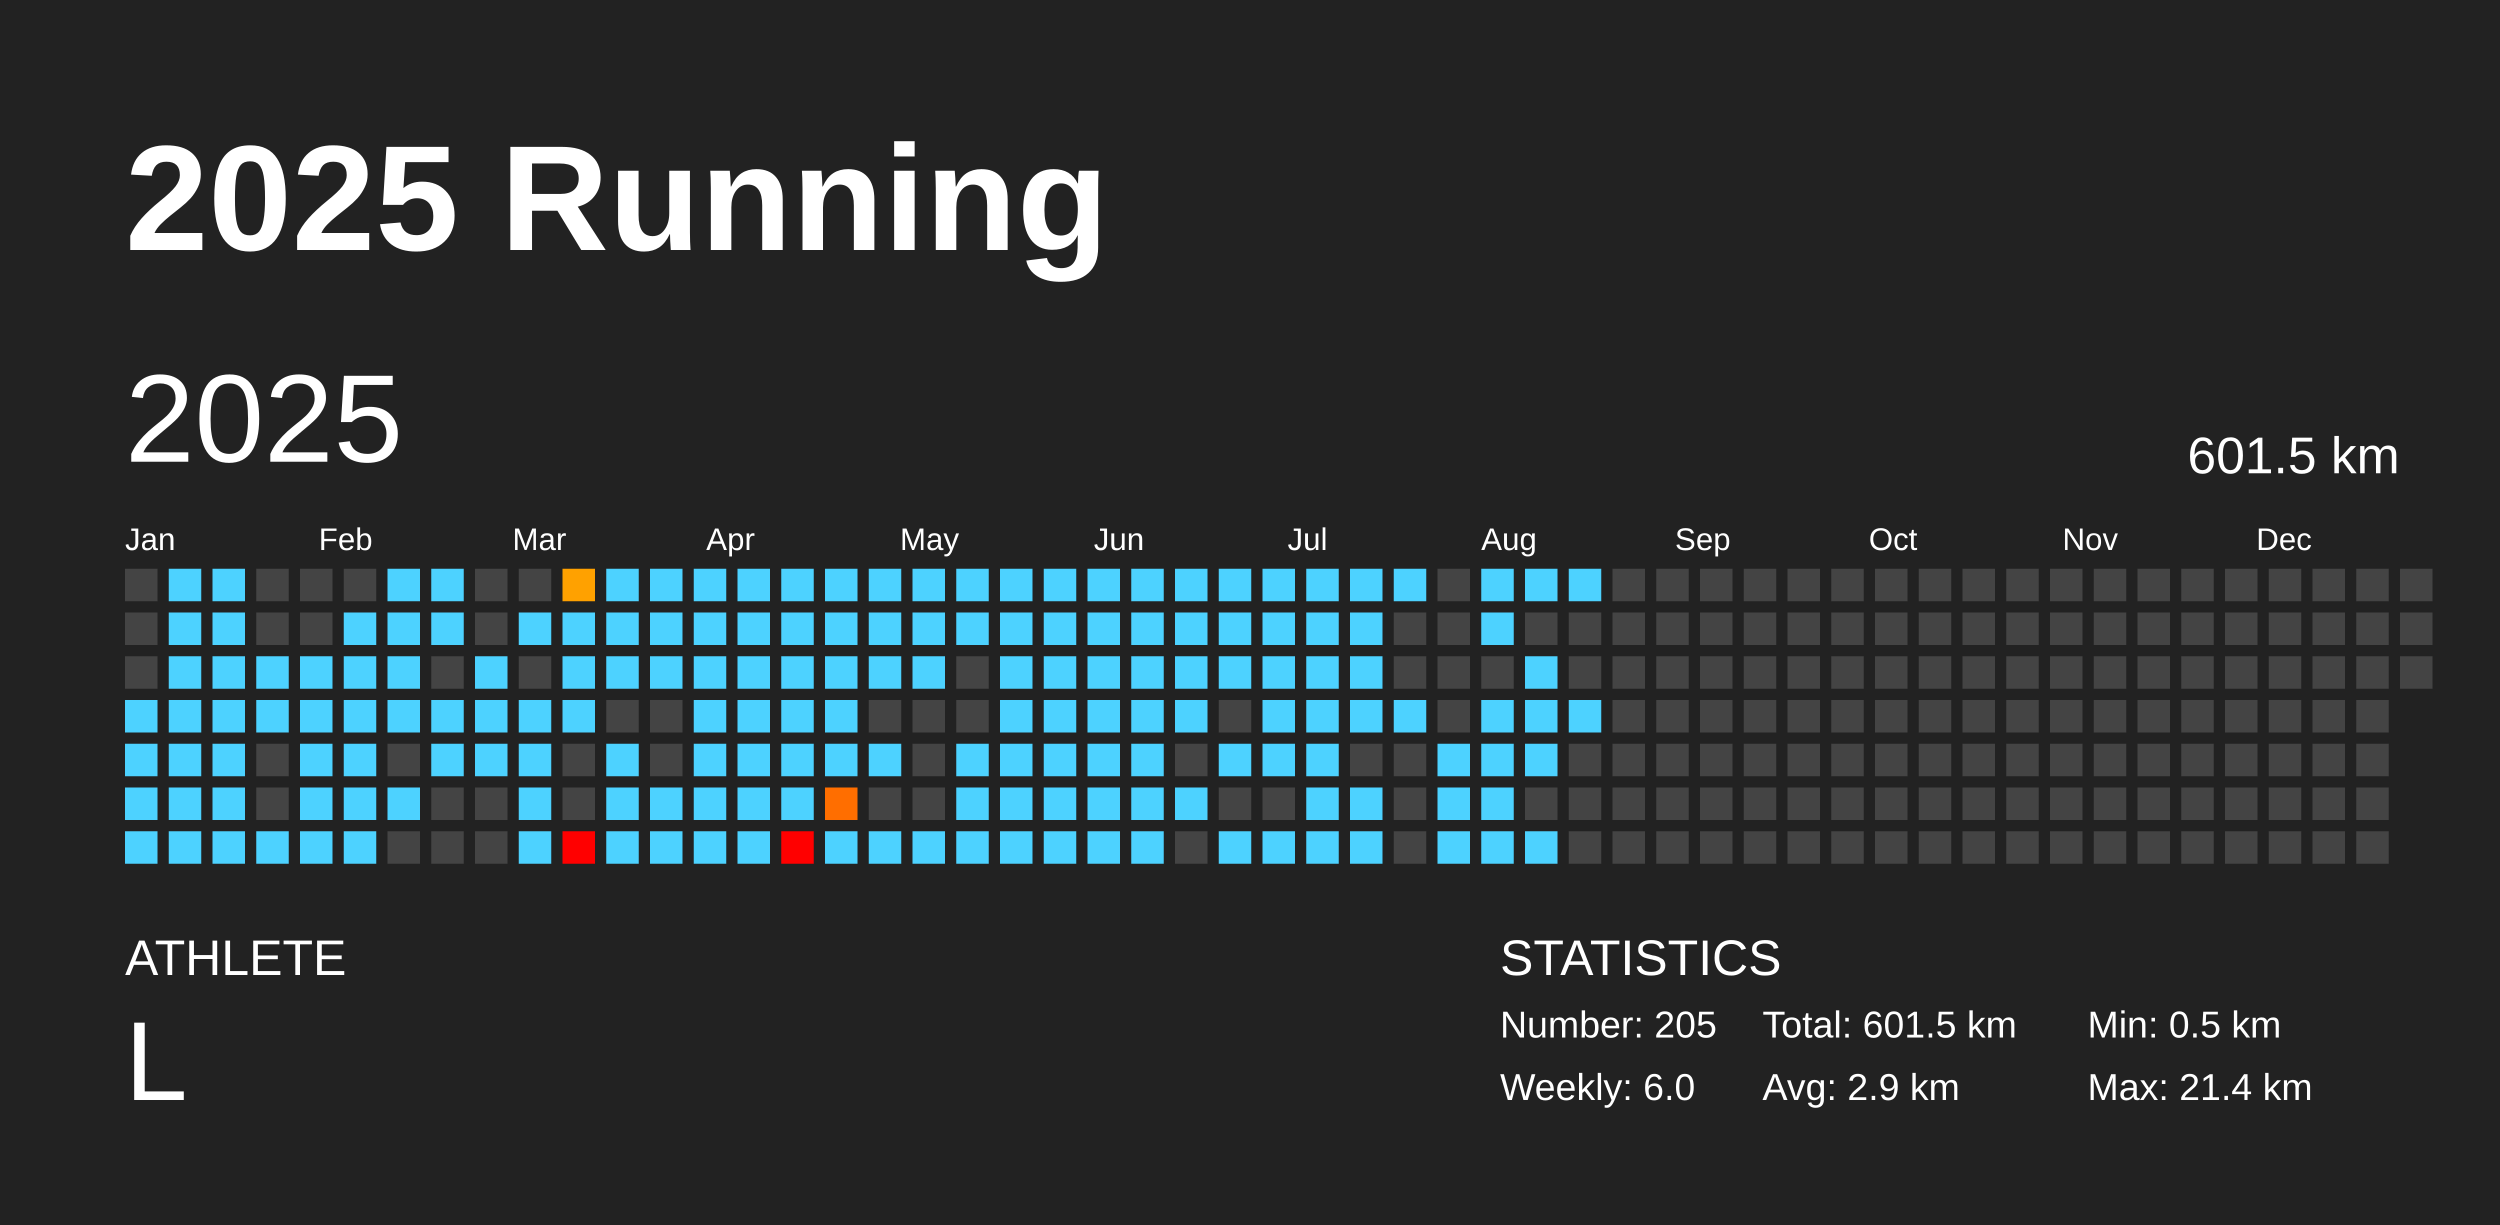
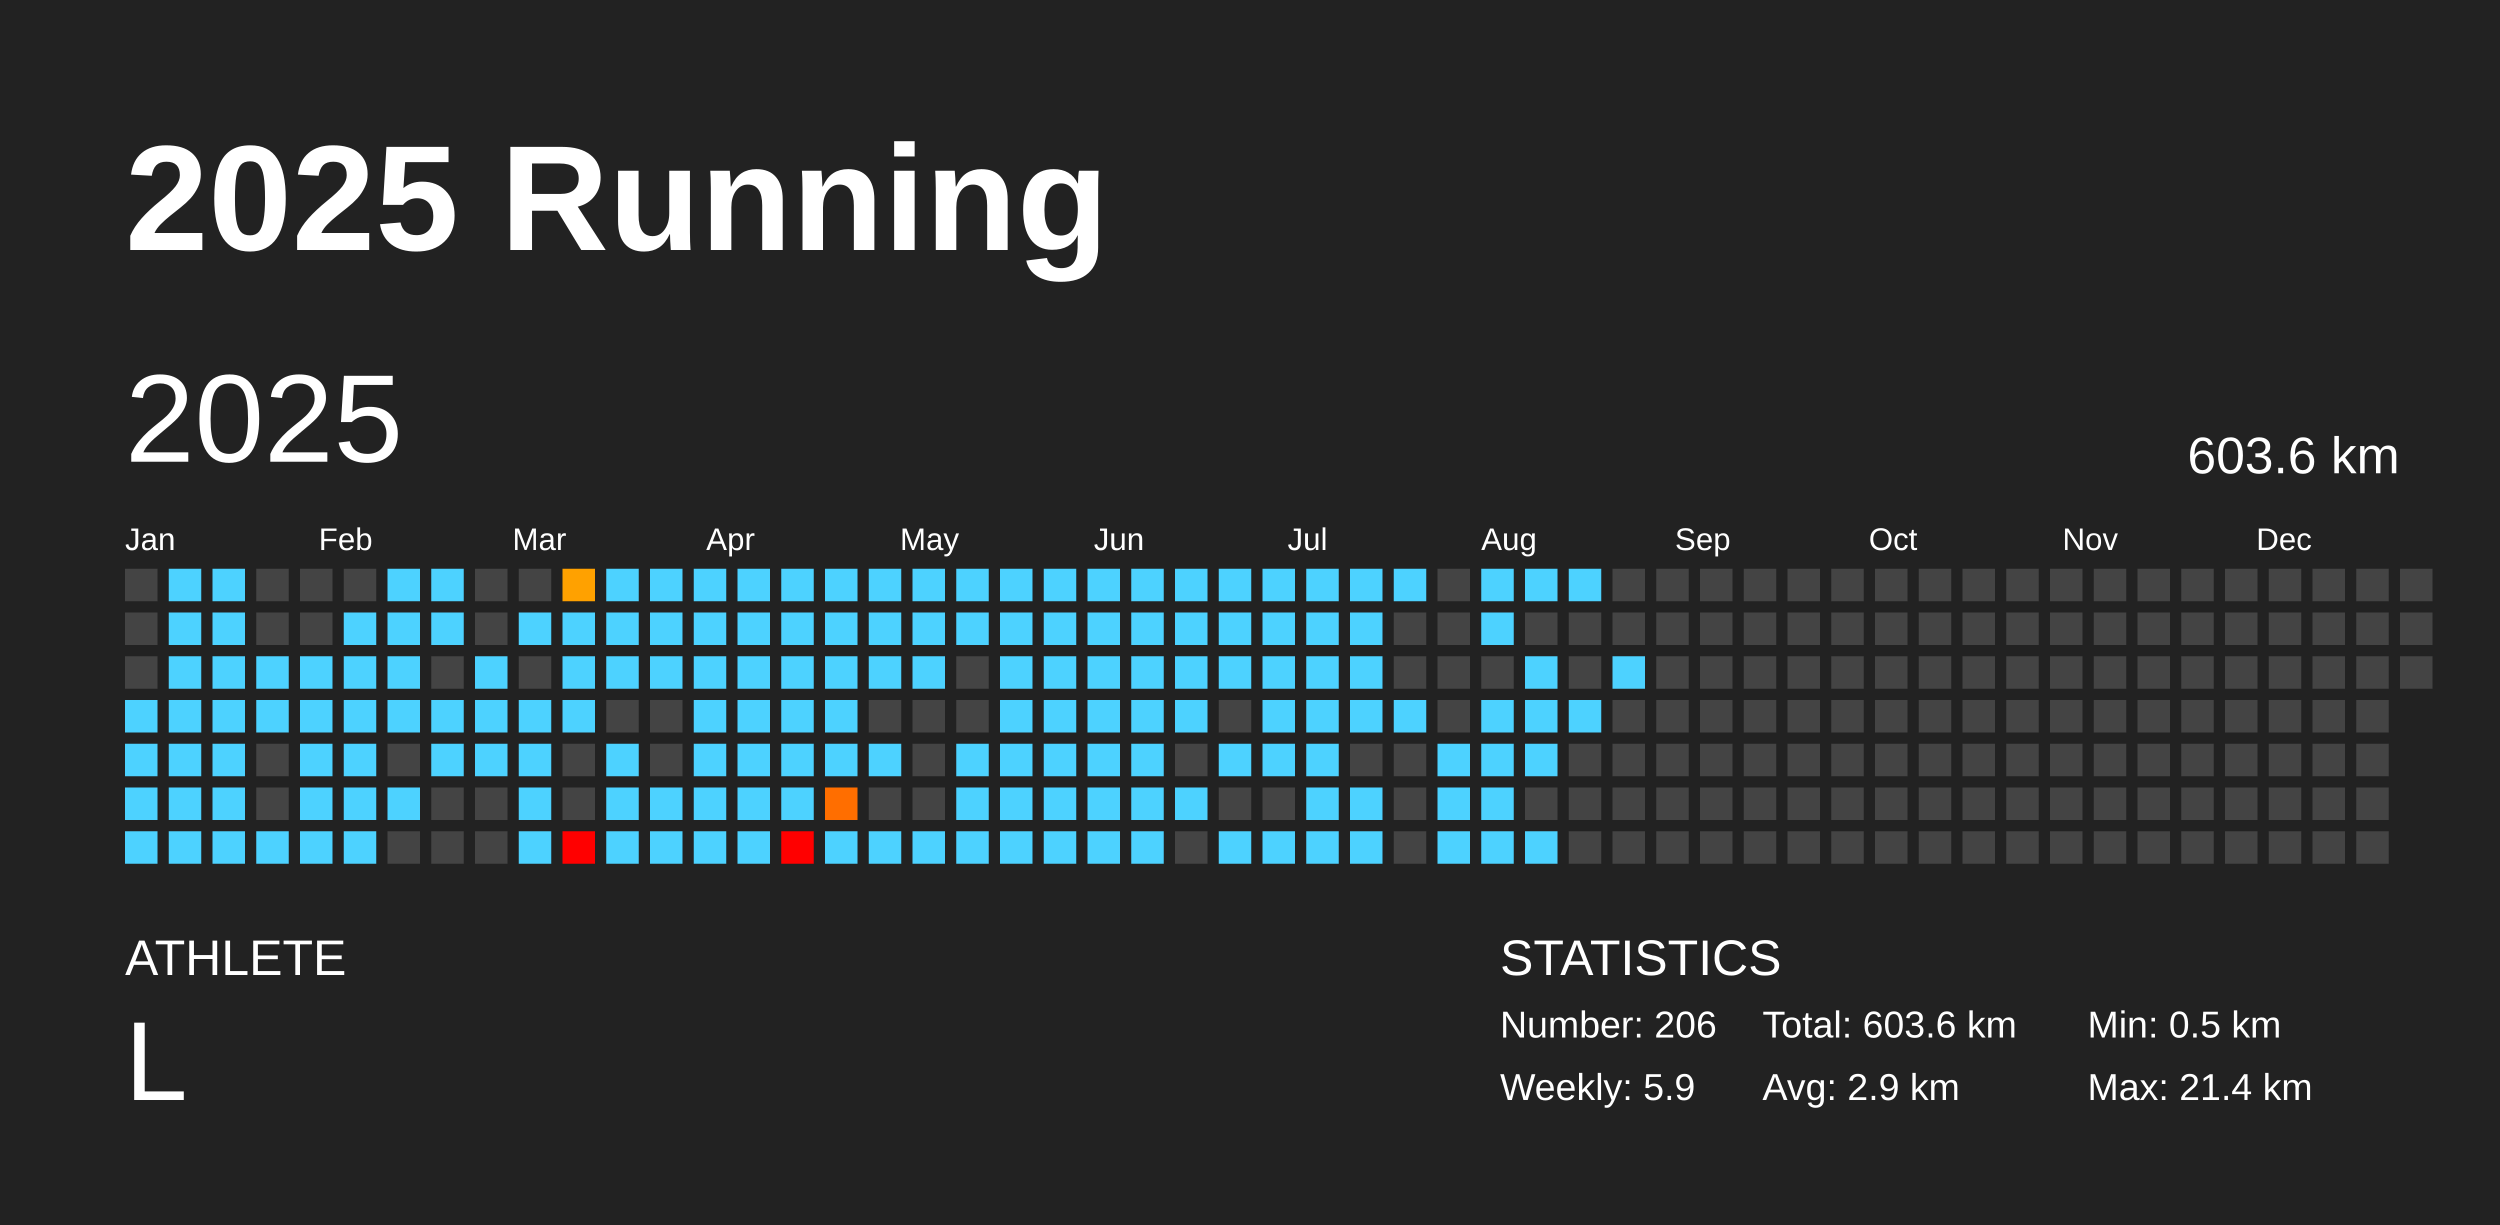
<svg xmlns="http://www.w3.org/2000/svg" baseProfile="full" height="98mm" version="1.1" viewBox="0,0,200,98" width="200mm">
  <defs />
  <rect fill="#222222" height="98" width="200" x="0" y="0" />
  <text fill="#FFFFFF" style="font-size:12px; font-family:Arial; font-weight:bold;" x="10" y="20">2025 Running</text>
  <text fill="#FFFFFF" style="font-size:4px; font-family:Arial" x="10" y="78">ATHLETE</text>
  <text fill="#FFFFFF" style="font-size:9px; font-family:Arial" x="10" y="88">L</text>
  <text fill="#FFFFFF" style="font-size:4px; font-family:Arial" x="120" y="78">STATISTICS</text>
-   <text fill="#FFFFFF" style="font-size:3px; font-family:Arial" x="120" y="83">Number: 205</text>
-   <text fill="#FFFFFF" style="font-size:3px; font-family:Arial" x="120" y="88">Weekly: 6.0</text>
-   <text fill="#FFFFFF" style="font-size:3px; font-family:Arial" x="141" y="83">Total: 601.5 km</text>
+   <text fill="#FFFFFF" style="font-size:3px; font-family:Arial" x="120" y="83">Number: 206</text>
+   <text fill="#FFFFFF" style="font-size:3px; font-family:Arial" x="120" y="88">Weekly: 5.9</text>
+   <text fill="#FFFFFF" style="font-size:3px; font-family:Arial" x="141" y="83">Total: 603.6 km</text>
  <text fill="#FFFFFF" style="font-size:3px; font-family:Arial" x="141" y="88">Avg: 2.9 km</text>
  <text fill="#FFFFFF" style="font-size:3px; font-family:Arial" x="167" y="83">Min: 0.5 km</text>
  <text fill="#FFFFFF" style="font-size:3px; font-family:Arial" x="167" y="88">Max: 21.4 km</text>
  <text dominant-baseline="hanging" fill="#FFFFFF" style="font-size:10.0px; font-family:Arial;" x="10" y="30">2025</text>
-   <text dominant-baseline="hanging" fill="#FFFFFF" style="font-size:4.125px; font-family:Arial;" x="175" y="35">601.5 km</text>
+   <text dominant-baseline="hanging" fill="#FFFFFF" style="font-size:4.125px; font-family:Arial;" x="175" y="35">603.6 km</text>
  <text fill="#FFFFFF" style="font-size:2.5px; font-family:Arial" x="10.0" y="44">Jan</text>
  <text fill="#FFFFFF" style="font-size:2.5px; font-family:Arial" x="25.5" y="44">Feb</text>
  <text fill="#FFFFFF" style="font-size:2.5px; font-family:Arial" x="41.0" y="44">Mar</text>
  <text fill="#FFFFFF" style="font-size:2.5px; font-family:Arial" x="56.5" y="44">Apr</text>
  <text fill="#FFFFFF" style="font-size:2.5px; font-family:Arial" x="72.0" y="44">May</text>
  <text fill="#FFFFFF" style="font-size:2.5px; font-family:Arial" x="87.5" y="44">Jun</text>
  <text fill="#FFFFFF" style="font-size:2.5px; font-family:Arial" x="103.0" y="44">Jul</text>
  <text fill="#FFFFFF" style="font-size:2.5px; font-family:Arial" x="118.5" y="44">Aug</text>
  <text fill="#FFFFFF" style="font-size:2.5px; font-family:Arial" x="134.0" y="44">Sep</text>
  <text fill="#FFFFFF" style="font-size:2.5px; font-family:Arial" x="149.5" y="44">Oct</text>
  <text fill="#FFFFFF" style="font-size:2.5px; font-family:Arial" x="165.0" y="44">Nov</text>
  <text fill="#FFFFFF" style="font-size:2.5px; font-family:Arial" x="180.5" y="44">Dec</text>
  <rect fill="#444444" height="2.6" width="2.6" x="10.0" y="45.5" />
  <rect fill="#444444" height="2.6" width="2.6" x="10.0" y="49.0" />
  <rect fill="#444444" height="2.6" width="2.6" x="10.0" y="52.5" />
  <rect fill="#4dd2ff" height="2.6" width="2.6" x="10.0" y="56.0" />
  <rect fill="#4dd2ff" height="2.6" width="2.6" x="10.0" y="59.5" />
  <rect fill="#4dd2ff" height="2.6" width="2.6" x="10.0" y="63.0" />
  <rect fill="#4dd2ff" height="2.6" width="2.6" x="10.0" y="66.5" />
  <rect fill="#4dd2ff" height="2.6" width="2.6" x="13.5" y="45.5" />
  <rect fill="#4dd2ff" height="2.6" width="2.6" x="13.5" y="49.0" />
  <rect fill="#4dd2ff" height="2.6" width="2.6" x="13.5" y="52.5" />
  <rect fill="#4dd2ff" height="2.6" width="2.6" x="13.5" y="56.0" />
  <rect fill="#4dd2ff" height="2.6" width="2.6" x="13.5" y="59.5" />
  <rect fill="#4dd2ff" height="2.6" width="2.6" x="13.5" y="63.0" />
  <rect fill="#4dd2ff" height="2.6" width="2.6" x="13.5" y="66.5" />
  <rect fill="#4dd2ff" height="2.6" width="2.6" x="17.0" y="45.5" />
  <rect fill="#4dd2ff" height="2.6" width="2.6" x="17.0" y="49.0" />
  <rect fill="#4dd2ff" height="2.6" width="2.6" x="17.0" y="52.5" />
  <rect fill="#4dd2ff" height="2.6" width="2.6" x="17.0" y="56.0" />
  <rect fill="#4dd2ff" height="2.6" width="2.6" x="17.0" y="59.5" />
  <rect fill="#4dd2ff" height="2.6" width="2.6" x="17.0" y="63.0" />
  <rect fill="#4dd2ff" height="2.6" width="2.6" x="17.0" y="66.5" />
  <rect fill="#444444" height="2.6" width="2.6" x="20.5" y="45.5" />
  <rect fill="#444444" height="2.6" width="2.6" x="20.5" y="49.0" />
  <rect fill="#4dd2ff" height="2.6" width="2.6" x="20.5" y="52.5" />
  <rect fill="#4dd2ff" height="2.6" width="2.6" x="20.5" y="56.0" />
  <rect fill="#444444" height="2.6" width="2.6" x="20.5" y="59.5" />
  <rect fill="#444444" height="2.6" width="2.6" x="20.5" y="63.0" />
  <rect fill="#4dd2ff" height="2.6" width="2.6" x="20.5" y="66.5" />
  <rect fill="#444444" height="2.6" width="2.6" x="24.0" y="45.5" />
  <rect fill="#444444" height="2.6" width="2.6" x="24.0" y="49.0" />
  <rect fill="#4dd2ff" height="2.6" width="2.6" x="24.0" y="52.5" />
  <rect fill="#4dd2ff" height="2.6" width="2.6" x="24.0" y="56.0" />
  <rect fill="#4dd2ff" height="2.6" width="2.6" x="24.0" y="59.5" />
  <rect fill="#4dd2ff" height="2.6" width="2.6" x="24.0" y="63.0" />
  <rect fill="#4dd2ff" height="2.6" width="2.6" x="24.0" y="66.5" />
  <rect fill="#444444" height="2.6" width="2.6" x="27.5" y="45.5" />
  <rect fill="#4dd2ff" height="2.6" width="2.6" x="27.5" y="49.0" />
  <rect fill="#4dd2ff" height="2.6" width="2.6" x="27.5" y="52.5" />
  <rect fill="#4dd2ff" height="2.6" width="2.6" x="27.5" y="56.0" />
  <rect fill="#4dd2ff" height="2.6" width="2.6" x="27.5" y="59.5" />
  <rect fill="#4dd2ff" height="2.6" width="2.6" x="27.5" y="63.0" />
  <rect fill="#4dd2ff" height="2.6" width="2.6" x="27.5" y="66.5" />
  <rect fill="#4dd2ff" height="2.6" width="2.6" x="31.0" y="45.5" />
  <rect fill="#4dd2ff" height="2.6" width="2.6" x="31.0" y="49.0" />
  <rect fill="#4dd2ff" height="2.6" width="2.6" x="31.0" y="52.5" />
  <rect fill="#4dd2ff" height="2.6" width="2.6" x="31.0" y="56.0" />
  <rect fill="#444444" height="2.6" width="2.6" x="31.0" y="59.5" />
  <rect fill="#4dd2ff" height="2.6" width="2.6" x="31.0" y="63.0" />
  <rect fill="#444444" height="2.6" width="2.6" x="31.0" y="66.5" />
  <rect fill="#4dd2ff" height="2.6" width="2.6" x="34.5" y="45.5" />
  <rect fill="#4dd2ff" height="2.6" width="2.6" x="34.5" y="49.0" />
  <rect fill="#444444" height="2.6" width="2.6" x="34.5" y="52.5" />
  <rect fill="#4dd2ff" height="2.6" width="2.6" x="34.5" y="56.0" />
  <rect fill="#4dd2ff" height="2.6" width="2.6" x="34.5" y="59.5" />
  <rect fill="#444444" height="2.6" width="2.6" x="34.5" y="63.0" />
  <rect fill="#444444" height="2.6" width="2.6" x="34.5" y="66.5" />
  <rect fill="#444444" height="2.6" width="2.6" x="38.0" y="45.5" />
  <rect fill="#444444" height="2.6" width="2.6" x="38.0" y="49.0" />
  <rect fill="#4dd2ff" height="2.6" width="2.6" x="38.0" y="52.5" />
  <rect fill="#4dd2ff" height="2.6" width="2.6" x="38.0" y="56.0" />
  <rect fill="#4dd2ff" height="2.6" width="2.6" x="38.0" y="59.5" />
  <rect fill="#444444" height="2.6" width="2.6" x="38.0" y="63.0" />
  <rect fill="#444444" height="2.6" width="2.6" x="38.0" y="66.5" />
  <rect fill="#444444" height="2.6" width="2.6" x="41.5" y="45.5" />
  <rect fill="#4dd2ff" height="2.6" width="2.6" x="41.5" y="49.0" />
  <rect fill="#444444" height="2.6" width="2.6" x="41.5" y="52.5" />
  <rect fill="#4dd2ff" height="2.6" width="2.6" x="41.5" y="56.0" />
  <rect fill="#4dd2ff" height="2.6" width="2.6" x="41.5" y="59.5" />
  <rect fill="#4dd2ff" height="2.6" width="2.6" x="41.5" y="63.0" />
  <rect fill="#4dd2ff" height="2.6" width="2.6" x="41.5" y="66.5" />
  <rect fill="#ffa100" height="2.6" width="2.6" x="45.0" y="45.5" />
  <rect fill="#4dd2ff" height="2.6" width="2.6" x="45.0" y="49.0" />
  <rect fill="#4dd2ff" height="2.6" width="2.6" x="45.0" y="52.5" />
  <rect fill="#4dd2ff" height="2.6" width="2.6" x="45.0" y="56.0" />
  <rect fill="#444444" height="2.6" width="2.6" x="45.0" y="59.5" />
  <rect fill="#444444" height="2.6" width="2.6" x="45.0" y="63.0" />
  <rect fill="red" height="2.6" width="2.6" x="45.0" y="66.5" />
  <rect fill="#4dd2ff" height="2.6" width="2.6" x="48.5" y="45.5" />
  <rect fill="#4dd2ff" height="2.6" width="2.6" x="48.5" y="49.0" />
  <rect fill="#4dd2ff" height="2.6" width="2.6" x="48.5" y="52.5" />
  <rect fill="#444444" height="2.6" width="2.6" x="48.5" y="56.0" />
  <rect fill="#4dd2ff" height="2.6" width="2.6" x="48.5" y="59.5" />
  <rect fill="#4dd2ff" height="2.6" width="2.6" x="48.5" y="63.0" />
  <rect fill="#4dd2ff" height="2.6" width="2.6" x="48.5" y="66.5" />
  <rect fill="#4dd2ff" height="2.6" width="2.6" x="52.0" y="45.5" />
  <rect fill="#4dd2ff" height="2.6" width="2.6" x="52.0" y="49.0" />
  <rect fill="#4dd2ff" height="2.6" width="2.6" x="52.0" y="52.5" />
  <rect fill="#444444" height="2.6" width="2.6" x="52.0" y="56.0" />
  <rect fill="#444444" height="2.6" width="2.6" x="52.0" y="59.5" />
  <rect fill="#4dd2ff" height="2.6" width="2.6" x="52.0" y="63.0" />
  <rect fill="#4dd2ff" height="2.6" width="2.6" x="52.0" y="66.5" />
  <rect fill="#4dd2ff" height="2.6" width="2.6" x="55.5" y="45.5" />
  <rect fill="#4dd2ff" height="2.6" width="2.6" x="55.5" y="49.0" />
  <rect fill="#4dd2ff" height="2.6" width="2.6" x="55.5" y="52.5" />
  <rect fill="#4dd2ff" height="2.6" width="2.6" x="55.5" y="56.0" />
  <rect fill="#4dd2ff" height="2.6" width="2.6" x="55.5" y="59.5" />
  <rect fill="#4dd2ff" height="2.6" width="2.6" x="55.5" y="63.0" />
  <rect fill="#4dd2ff" height="2.6" width="2.6" x="55.5" y="66.5" />
  <rect fill="#4dd2ff" height="2.6" width="2.6" x="59.0" y="45.5" />
  <rect fill="#4dd2ff" height="2.6" width="2.6" x="59.0" y="49.0" />
  <rect fill="#4dd2ff" height="2.6" width="2.6" x="59.0" y="52.5" />
  <rect fill="#4dd2ff" height="2.6" width="2.6" x="59.0" y="56.0" />
  <rect fill="#4dd2ff" height="2.6" width="2.6" x="59.0" y="59.5" />
  <rect fill="#4dd2ff" height="2.6" width="2.6" x="59.0" y="63.0" />
  <rect fill="#4dd2ff" height="2.6" width="2.6" x="59.0" y="66.5" />
  <rect fill="#4dd2ff" height="2.6" width="2.6" x="62.5" y="45.5" />
  <rect fill="#4dd2ff" height="2.6" width="2.6" x="62.5" y="49.0" />
  <rect fill="#4dd2ff" height="2.6" width="2.6" x="62.5" y="52.5" />
  <rect fill="#4dd2ff" height="2.6" width="2.6" x="62.5" y="56.0" />
  <rect fill="#4dd2ff" height="2.6" width="2.6" x="62.5" y="59.5" />
  <rect fill="#4dd2ff" height="2.6" width="2.6" x="62.5" y="63.0" />
  <rect fill="red" height="2.6" width="2.6" x="62.5" y="66.5" />
  <rect fill="#4dd2ff" height="2.6" width="2.6" x="66.0" y="45.5" />
  <rect fill="#4dd2ff" height="2.6" width="2.6" x="66.0" y="49.0" />
  <rect fill="#4dd2ff" height="2.6" width="2.6" x="66.0" y="52.5" />
  <rect fill="#4dd2ff" height="2.6" width="2.6" x="66.0" y="56.0" />
  <rect fill="#4dd2ff" height="2.6" width="2.6" x="66.0" y="59.5" />
  <rect fill="#ff6e00" height="2.6" width="2.6" x="66.0" y="63.0" />
  <rect fill="#4dd2ff" height="2.6" width="2.6" x="66.0" y="66.5" />
  <rect fill="#4dd2ff" height="2.6" width="2.6" x="69.5" y="45.5" />
  <rect fill="#4dd2ff" height="2.6" width="2.6" x="69.5" y="49.0" />
  <rect fill="#4dd2ff" height="2.6" width="2.6" x="69.5" y="52.5" />
  <rect fill="#444444" height="2.6" width="2.6" x="69.5" y="56.0" />
  <rect fill="#4dd2ff" height="2.6" width="2.6" x="69.5" y="59.5" />
  <rect fill="#444444" height="2.6" width="2.6" x="69.5" y="63.0" />
  <rect fill="#4dd2ff" height="2.6" width="2.6" x="69.5" y="66.5" />
  <rect fill="#4dd2ff" height="2.6" width="2.6" x="73.0" y="45.5" />
  <rect fill="#4dd2ff" height="2.6" width="2.6" x="73.0" y="49.0" />
  <rect fill="#4dd2ff" height="2.6" width="2.6" x="73.0" y="52.5" />
  <rect fill="#444444" height="2.6" width="2.6" x="73.0" y="56.0" />
  <rect fill="#444444" height="2.6" width="2.6" x="73.0" y="59.5" />
  <rect fill="#444444" height="2.6" width="2.6" x="73.0" y="63.0" />
  <rect fill="#4dd2ff" height="2.6" width="2.6" x="73.0" y="66.5" />
  <rect fill="#4dd2ff" height="2.6" width="2.6" x="76.5" y="45.5" />
  <rect fill="#4dd2ff" height="2.6" width="2.6" x="76.5" y="49.0" />
  <rect fill="#444444" height="2.6" width="2.6" x="76.5" y="52.5" />
  <rect fill="#444444" height="2.6" width="2.6" x="76.5" y="56.0" />
  <rect fill="#4dd2ff" height="2.6" width="2.6" x="76.5" y="59.5" />
  <rect fill="#4dd2ff" height="2.6" width="2.6" x="76.5" y="63.0" />
  <rect fill="#4dd2ff" height="2.6" width="2.6" x="76.5" y="66.5" />
  <rect fill="#4dd2ff" height="2.6" width="2.6" x="80.0" y="45.5" />
  <rect fill="#4dd2ff" height="2.6" width="2.6" x="80.0" y="49.0" />
  <rect fill="#4dd2ff" height="2.6" width="2.6" x="80.0" y="52.5" />
  <rect fill="#4dd2ff" height="2.6" width="2.6" x="80.0" y="56.0" />
  <rect fill="#4dd2ff" height="2.6" width="2.6" x="80.0" y="59.5" />
  <rect fill="#4dd2ff" height="2.6" width="2.6" x="80.0" y="63.0" />
  <rect fill="#4dd2ff" height="2.6" width="2.6" x="80.0" y="66.5" />
  <rect fill="#4dd2ff" height="2.6" width="2.6" x="83.5" y="45.5" />
  <rect fill="#4dd2ff" height="2.6" width="2.6" x="83.5" y="49.0" />
  <rect fill="#4dd2ff" height="2.6" width="2.6" x="83.5" y="52.5" />
  <rect fill="#4dd2ff" height="2.6" width="2.6" x="83.5" y="56.0" />
  <rect fill="#4dd2ff" height="2.6" width="2.6" x="83.5" y="59.5" />
  <rect fill="#4dd2ff" height="2.6" width="2.6" x="83.5" y="63.0" />
  <rect fill="#4dd2ff" height="2.6" width="2.6" x="83.5" y="66.5" />
  <rect fill="#4dd2ff" height="2.6" width="2.6" x="87.0" y="45.5" />
  <rect fill="#4dd2ff" height="2.6" width="2.6" x="87.0" y="49.0" />
  <rect fill="#4dd2ff" height="2.6" width="2.6" x="87.0" y="52.5" />
  <rect fill="#4dd2ff" height="2.6" width="2.6" x="87.0" y="56.0" />
  <rect fill="#4dd2ff" height="2.6" width="2.6" x="87.0" y="59.5" />
  <rect fill="#4dd2ff" height="2.6" width="2.6" x="87.0" y="63.0" />
  <rect fill="#4dd2ff" height="2.6" width="2.6" x="87.0" y="66.5" />
  <rect fill="#4dd2ff" height="2.6" width="2.6" x="90.5" y="45.5" />
  <rect fill="#4dd2ff" height="2.6" width="2.6" x="90.5" y="49.0" />
  <rect fill="#4dd2ff" height="2.6" width="2.6" x="90.5" y="52.5" />
  <rect fill="#4dd2ff" height="2.6" width="2.6" x="90.5" y="56.0" />
  <rect fill="#4dd2ff" height="2.6" width="2.6" x="90.5" y="59.5" />
  <rect fill="#4dd2ff" height="2.6" width="2.6" x="90.5" y="63.0" />
  <rect fill="#4dd2ff" height="2.6" width="2.6" x="90.5" y="66.5" />
  <rect fill="#4dd2ff" height="2.6" width="2.6" x="94.0" y="45.5" />
  <rect fill="#4dd2ff" height="2.6" width="2.6" x="94.0" y="49.0" />
  <rect fill="#4dd2ff" height="2.6" width="2.6" x="94.0" y="52.5" />
  <rect fill="#4dd2ff" height="2.6" width="2.6" x="94.0" y="56.0" />
  <rect fill="#444444" height="2.6" width="2.6" x="94.0" y="59.5" />
  <rect fill="#4dd2ff" height="2.6" width="2.6" x="94.0" y="63.0" />
  <rect fill="#444444" height="2.6" width="2.6" x="94.0" y="66.5" />
  <rect fill="#4dd2ff" height="2.6" width="2.6" x="97.5" y="45.5" />
  <rect fill="#4dd2ff" height="2.6" width="2.6" x="97.5" y="49.0" />
  <rect fill="#4dd2ff" height="2.6" width="2.6" x="97.5" y="52.5" />
  <rect fill="#444444" height="2.6" width="2.6" x="97.5" y="56.0" />
  <rect fill="#4dd2ff" height="2.6" width="2.6" x="97.5" y="59.5" />
  <rect fill="#444444" height="2.6" width="2.6" x="97.5" y="63.0" />
  <rect fill="#4dd2ff" height="2.6" width="2.6" x="97.5" y="66.5" />
  <rect fill="#4dd2ff" height="2.6" width="2.6" x="101.0" y="45.5" />
  <rect fill="#4dd2ff" height="2.6" width="2.6" x="101.0" y="49.0" />
  <rect fill="#4dd2ff" height="2.6" width="2.6" x="101.0" y="52.5" />
  <rect fill="#4dd2ff" height="2.6" width="2.6" x="101.0" y="56.0" />
  <rect fill="#4dd2ff" height="2.6" width="2.6" x="101.0" y="59.5" />
  <rect fill="#444444" height="2.6" width="2.6" x="101.0" y="63.0" />
  <rect fill="#4dd2ff" height="2.6" width="2.6" x="101.0" y="66.5" />
  <rect fill="#4dd2ff" height="2.6" width="2.6" x="104.5" y="45.5" />
  <rect fill="#4dd2ff" height="2.6" width="2.6" x="104.5" y="49.0" />
  <rect fill="#4dd2ff" height="2.6" width="2.6" x="104.5" y="52.5" />
  <rect fill="#4dd2ff" height="2.6" width="2.6" x="104.5" y="56.0" />
  <rect fill="#4dd2ff" height="2.6" width="2.6" x="104.5" y="59.5" />
  <rect fill="#4dd2ff" height="2.6" width="2.6" x="104.5" y="63.0" />
  <rect fill="#4dd2ff" height="2.6" width="2.6" x="104.5" y="66.5" />
  <rect fill="#4dd2ff" height="2.6" width="2.6" x="108.0" y="45.5" />
  <rect fill="#4dd2ff" height="2.6" width="2.6" x="108.0" y="49.0" />
  <rect fill="#4dd2ff" height="2.6" width="2.6" x="108.0" y="52.5" />
  <rect fill="#4dd2ff" height="2.6" width="2.6" x="108.0" y="56.0" />
  <rect fill="#444444" height="2.6" width="2.6" x="108.0" y="59.5" />
  <rect fill="#4dd2ff" height="2.6" width="2.6" x="108.0" y="63.0" />
  <rect fill="#4dd2ff" height="2.6" width="2.6" x="108.0" y="66.5" />
  <rect fill="#4dd2ff" height="2.6" width="2.6" x="111.5" y="45.5" />
  <rect fill="#444444" height="2.6" width="2.6" x="111.5" y="49.0" />
  <rect fill="#444444" height="2.6" width="2.6" x="111.5" y="52.5" />
  <rect fill="#4dd2ff" height="2.6" width="2.6" x="111.5" y="56.0" />
  <rect fill="#444444" height="2.6" width="2.6" x="111.5" y="59.5" />
  <rect fill="#444444" height="2.6" width="2.6" x="111.5" y="63.0" />
  <rect fill="#444444" height="2.6" width="2.6" x="111.5" y="66.5" />
  <rect fill="#444444" height="2.6" width="2.6" x="115.0" y="45.5" />
  <rect fill="#444444" height="2.6" width="2.6" x="115.0" y="49.0" />
  <rect fill="#444444" height="2.6" width="2.6" x="115.0" y="52.5" />
  <rect fill="#444444" height="2.6" width="2.6" x="115.0" y="56.0" />
  <rect fill="#4dd2ff" height="2.6" width="2.6" x="115.0" y="59.5" />
  <rect fill="#4dd2ff" height="2.6" width="2.6" x="115.0" y="63.0" />
  <rect fill="#4dd2ff" height="2.6" width="2.6" x="115.0" y="66.5" />
  <rect fill="#4dd2ff" height="2.6" width="2.6" x="118.5" y="45.5" />
  <rect fill="#4dd2ff" height="2.6" width="2.6" x="118.5" y="49.0" />
  <rect fill="#444444" height="2.6" width="2.6" x="118.5" y="52.5" />
  <rect fill="#4dd2ff" height="2.6" width="2.6" x="118.5" y="56.0" />
  <rect fill="#4dd2ff" height="2.6" width="2.6" x="118.5" y="59.5" />
  <rect fill="#4dd2ff" height="2.6" width="2.6" x="118.5" y="63.0" />
  <rect fill="#4dd2ff" height="2.6" width="2.6" x="118.5" y="66.5" />
  <rect fill="#4dd2ff" height="2.6" width="2.6" x="122.0" y="45.5" />
  <rect fill="#444444" height="2.6" width="2.6" x="122.0" y="49.0" />
  <rect fill="#4dd2ff" height="2.6" width="2.6" x="122.0" y="52.5" />
  <rect fill="#4dd2ff" height="2.6" width="2.6" x="122.0" y="56.0" />
  <rect fill="#4dd2ff" height="2.6" width="2.6" x="122.0" y="59.5" />
  <rect fill="#444444" height="2.6" width="2.6" x="122.0" y="63.0" />
  <rect fill="#4dd2ff" height="2.6" width="2.6" x="122.0" y="66.5" />
  <rect fill="#4dd2ff" height="2.6" width="2.6" x="125.5" y="45.5" />
  <rect fill="#444444" height="2.6" width="2.6" x="125.5" y="49.0" />
  <rect fill="#444444" height="2.6" width="2.6" x="125.5" y="52.5" />
  <rect fill="#4dd2ff" height="2.6" width="2.6" x="125.5" y="56.0" />
  <rect fill="#444444" height="2.6" width="2.6" x="125.5" y="59.5" />
  <rect fill="#444444" height="2.6" width="2.6" x="125.5" y="63.0" />
  <rect fill="#444444" height="2.6" width="2.6" x="125.5" y="66.5" />
  <rect fill="#444444" height="2.6" width="2.6" x="129.0" y="45.5" />
  <rect fill="#444444" height="2.6" width="2.6" x="129.0" y="49.0" />
-   <rect fill="#444444" height="2.6" width="2.6" x="129.0" y="52.5" />
+   <rect fill="#4dd2ff" height="2.6" width="2.6" x="129.0" y="52.5" />
  <rect fill="#444444" height="2.6" width="2.6" x="129.0" y="56.0" />
  <rect fill="#444444" height="2.6" width="2.6" x="129.0" y="59.5" />
  <rect fill="#444444" height="2.6" width="2.6" x="129.0" y="63.0" />
  <rect fill="#444444" height="2.6" width="2.6" x="129.0" y="66.5" />
  <rect fill="#444444" height="2.6" width="2.6" x="132.5" y="45.5" />
  <rect fill="#444444" height="2.6" width="2.6" x="132.5" y="49.0" />
  <rect fill="#444444" height="2.6" width="2.6" x="132.5" y="52.5" />
  <rect fill="#444444" height="2.6" width="2.6" x="132.5" y="56.0" />
  <rect fill="#444444" height="2.6" width="2.6" x="132.5" y="59.5" />
  <rect fill="#444444" height="2.6" width="2.6" x="132.5" y="63.0" />
  <rect fill="#444444" height="2.6" width="2.6" x="132.5" y="66.5" />
  <rect fill="#444444" height="2.6" width="2.6" x="136.0" y="45.5" />
  <rect fill="#444444" height="2.6" width="2.6" x="136.0" y="49.0" />
  <rect fill="#444444" height="2.6" width="2.6" x="136.0" y="52.5" />
  <rect fill="#444444" height="2.6" width="2.6" x="136.0" y="56.0" />
  <rect fill="#444444" height="2.6" width="2.6" x="136.0" y="59.5" />
  <rect fill="#444444" height="2.6" width="2.6" x="136.0" y="63.0" />
  <rect fill="#444444" height="2.6" width="2.6" x="136.0" y="66.5" />
  <rect fill="#444444" height="2.6" width="2.6" x="139.5" y="45.5" />
  <rect fill="#444444" height="2.6" width="2.6" x="139.5" y="49.0" />
  <rect fill="#444444" height="2.6" width="2.6" x="139.5" y="52.5" />
  <rect fill="#444444" height="2.6" width="2.6" x="139.5" y="56.0" />
  <rect fill="#444444" height="2.6" width="2.6" x="139.5" y="59.5" />
  <rect fill="#444444" height="2.6" width="2.6" x="139.5" y="63.0" />
  <rect fill="#444444" height="2.6" width="2.6" x="139.5" y="66.5" />
  <rect fill="#444444" height="2.6" width="2.6" x="143.0" y="45.5" />
  <rect fill="#444444" height="2.6" width="2.6" x="143.0" y="49.0" />
  <rect fill="#444444" height="2.6" width="2.6" x="143.0" y="52.5" />
  <rect fill="#444444" height="2.6" width="2.6" x="143.0" y="56.0" />
  <rect fill="#444444" height="2.6" width="2.6" x="143.0" y="59.5" />
  <rect fill="#444444" height="2.6" width="2.6" x="143.0" y="63.0" />
  <rect fill="#444444" height="2.6" width="2.6" x="143.0" y="66.5" />
  <rect fill="#444444" height="2.6" width="2.6" x="146.5" y="45.5" />
  <rect fill="#444444" height="2.6" width="2.6" x="146.5" y="49.0" />
  <rect fill="#444444" height="2.6" width="2.6" x="146.5" y="52.5" />
  <rect fill="#444444" height="2.6" width="2.6" x="146.5" y="56.0" />
  <rect fill="#444444" height="2.6" width="2.6" x="146.5" y="59.5" />
  <rect fill="#444444" height="2.6" width="2.6" x="146.5" y="63.0" />
  <rect fill="#444444" height="2.6" width="2.6" x="146.5" y="66.5" />
  <rect fill="#444444" height="2.6" width="2.6" x="150.0" y="45.5" />
  <rect fill="#444444" height="2.6" width="2.6" x="150.0" y="49.0" />
  <rect fill="#444444" height="2.6" width="2.6" x="150.0" y="52.5" />
  <rect fill="#444444" height="2.6" width="2.6" x="150.0" y="56.0" />
  <rect fill="#444444" height="2.6" width="2.6" x="150.0" y="59.5" />
  <rect fill="#444444" height="2.6" width="2.6" x="150.0" y="63.0" />
  <rect fill="#444444" height="2.6" width="2.6" x="150.0" y="66.5" />
  <rect fill="#444444" height="2.6" width="2.6" x="153.5" y="45.5" />
  <rect fill="#444444" height="2.6" width="2.6" x="153.5" y="49.0" />
  <rect fill="#444444" height="2.6" width="2.6" x="153.5" y="52.5" />
  <rect fill="#444444" height="2.6" width="2.6" x="153.5" y="56.0" />
  <rect fill="#444444" height="2.6" width="2.6" x="153.5" y="59.5" />
  <rect fill="#444444" height="2.6" width="2.6" x="153.5" y="63.0" />
  <rect fill="#444444" height="2.6" width="2.6" x="153.5" y="66.5" />
  <rect fill="#444444" height="2.6" width="2.6" x="157.0" y="45.5" />
  <rect fill="#444444" height="2.6" width="2.6" x="157.0" y="49.0" />
  <rect fill="#444444" height="2.6" width="2.6" x="157.0" y="52.5" />
  <rect fill="#444444" height="2.6" width="2.6" x="157.0" y="56.0" />
  <rect fill="#444444" height="2.6" width="2.6" x="157.0" y="59.5" />
  <rect fill="#444444" height="2.6" width="2.6" x="157.0" y="63.0" />
  <rect fill="#444444" height="2.6" width="2.6" x="157.0" y="66.5" />
  <rect fill="#444444" height="2.6" width="2.6" x="160.5" y="45.5" />
  <rect fill="#444444" height="2.6" width="2.6" x="160.5" y="49.0" />
  <rect fill="#444444" height="2.6" width="2.6" x="160.5" y="52.5" />
  <rect fill="#444444" height="2.6" width="2.6" x="160.5" y="56.0" />
  <rect fill="#444444" height="2.6" width="2.6" x="160.5" y="59.5" />
  <rect fill="#444444" height="2.6" width="2.6" x="160.5" y="63.0" />
  <rect fill="#444444" height="2.6" width="2.6" x="160.5" y="66.5" />
  <rect fill="#444444" height="2.6" width="2.6" x="164.0" y="45.5" />
  <rect fill="#444444" height="2.6" width="2.6" x="164.0" y="49.0" />
  <rect fill="#444444" height="2.6" width="2.6" x="164.0" y="52.5" />
  <rect fill="#444444" height="2.6" width="2.6" x="164.0" y="56.0" />
  <rect fill="#444444" height="2.6" width="2.6" x="164.0" y="59.5" />
  <rect fill="#444444" height="2.6" width="2.6" x="164.0" y="63.0" />
  <rect fill="#444444" height="2.6" width="2.6" x="164.0" y="66.5" />
  <rect fill="#444444" height="2.6" width="2.6" x="167.5" y="45.5" />
  <rect fill="#444444" height="2.6" width="2.6" x="167.5" y="49.0" />
  <rect fill="#444444" height="2.6" width="2.6" x="167.5" y="52.5" />
  <rect fill="#444444" height="2.6" width="2.6" x="167.5" y="56.0" />
  <rect fill="#444444" height="2.6" width="2.6" x="167.5" y="59.5" />
  <rect fill="#444444" height="2.6" width="2.6" x="167.5" y="63.0" />
  <rect fill="#444444" height="2.6" width="2.6" x="167.5" y="66.5" />
  <rect fill="#444444" height="2.6" width="2.6" x="171.0" y="45.5" />
  <rect fill="#444444" height="2.6" width="2.6" x="171.0" y="49.0" />
  <rect fill="#444444" height="2.6" width="2.6" x="171.0" y="52.5" />
  <rect fill="#444444" height="2.6" width="2.6" x="171.0" y="56.0" />
  <rect fill="#444444" height="2.6" width="2.6" x="171.0" y="59.5" />
  <rect fill="#444444" height="2.6" width="2.6" x="171.0" y="63.0" />
  <rect fill="#444444" height="2.6" width="2.6" x="171.0" y="66.5" />
  <rect fill="#444444" height="2.6" width="2.6" x="174.5" y="45.5" />
  <rect fill="#444444" height="2.6" width="2.6" x="174.5" y="49.0" />
  <rect fill="#444444" height="2.6" width="2.6" x="174.5" y="52.5" />
  <rect fill="#444444" height="2.6" width="2.6" x="174.5" y="56.0" />
  <rect fill="#444444" height="2.6" width="2.6" x="174.5" y="59.5" />
  <rect fill="#444444" height="2.6" width="2.6" x="174.5" y="63.0" />
  <rect fill="#444444" height="2.6" width="2.6" x="174.5" y="66.5" />
  <rect fill="#444444" height="2.6" width="2.6" x="178.0" y="45.5" />
  <rect fill="#444444" height="2.6" width="2.6" x="178.0" y="49.0" />
  <rect fill="#444444" height="2.6" width="2.6" x="178.0" y="52.5" />
  <rect fill="#444444" height="2.6" width="2.6" x="178.0" y="56.0" />
  <rect fill="#444444" height="2.6" width="2.6" x="178.0" y="59.5" />
  <rect fill="#444444" height="2.6" width="2.6" x="178.0" y="63.0" />
  <rect fill="#444444" height="2.6" width="2.6" x="178.0" y="66.5" />
  <rect fill="#444444" height="2.6" width="2.6" x="181.5" y="45.5" />
  <rect fill="#444444" height="2.6" width="2.6" x="181.5" y="49.0" />
  <rect fill="#444444" height="2.6" width="2.6" x="181.5" y="52.5" />
  <rect fill="#444444" height="2.6" width="2.6" x="181.5" y="56.0" />
  <rect fill="#444444" height="2.6" width="2.6" x="181.5" y="59.5" />
  <rect fill="#444444" height="2.6" width="2.6" x="181.5" y="63.0" />
  <rect fill="#444444" height="2.6" width="2.6" x="181.5" y="66.5" />
  <rect fill="#444444" height="2.6" width="2.6" x="185.0" y="45.5" />
  <rect fill="#444444" height="2.6" width="2.6" x="185.0" y="49.0" />
  <rect fill="#444444" height="2.6" width="2.6" x="185.0" y="52.5" />
  <rect fill="#444444" height="2.6" width="2.6" x="185.0" y="56.0" />
  <rect fill="#444444" height="2.6" width="2.6" x="185.0" y="59.5" />
  <rect fill="#444444" height="2.6" width="2.6" x="185.0" y="63.0" />
  <rect fill="#444444" height="2.6" width="2.6" x="185.0" y="66.5" />
  <rect fill="#444444" height="2.6" width="2.6" x="188.5" y="45.5" />
  <rect fill="#444444" height="2.6" width="2.6" x="188.5" y="49.0" />
  <rect fill="#444444" height="2.6" width="2.6" x="188.5" y="52.5" />
  <rect fill="#444444" height="2.6" width="2.6" x="188.5" y="56.0" />
  <rect fill="#444444" height="2.6" width="2.6" x="188.5" y="59.5" />
  <rect fill="#444444" height="2.6" width="2.6" x="188.5" y="63.0" />
  <rect fill="#444444" height="2.6" width="2.6" x="188.5" y="66.5" />
  <rect fill="#444444" height="2.6" width="2.6" x="192.0" y="45.5" />
  <rect fill="#444444" height="2.6" width="2.6" x="192.0" y="49.0" />
  <rect fill="#444444" height="2.6" width="2.6" x="192.0" y="52.5" />
</svg>
